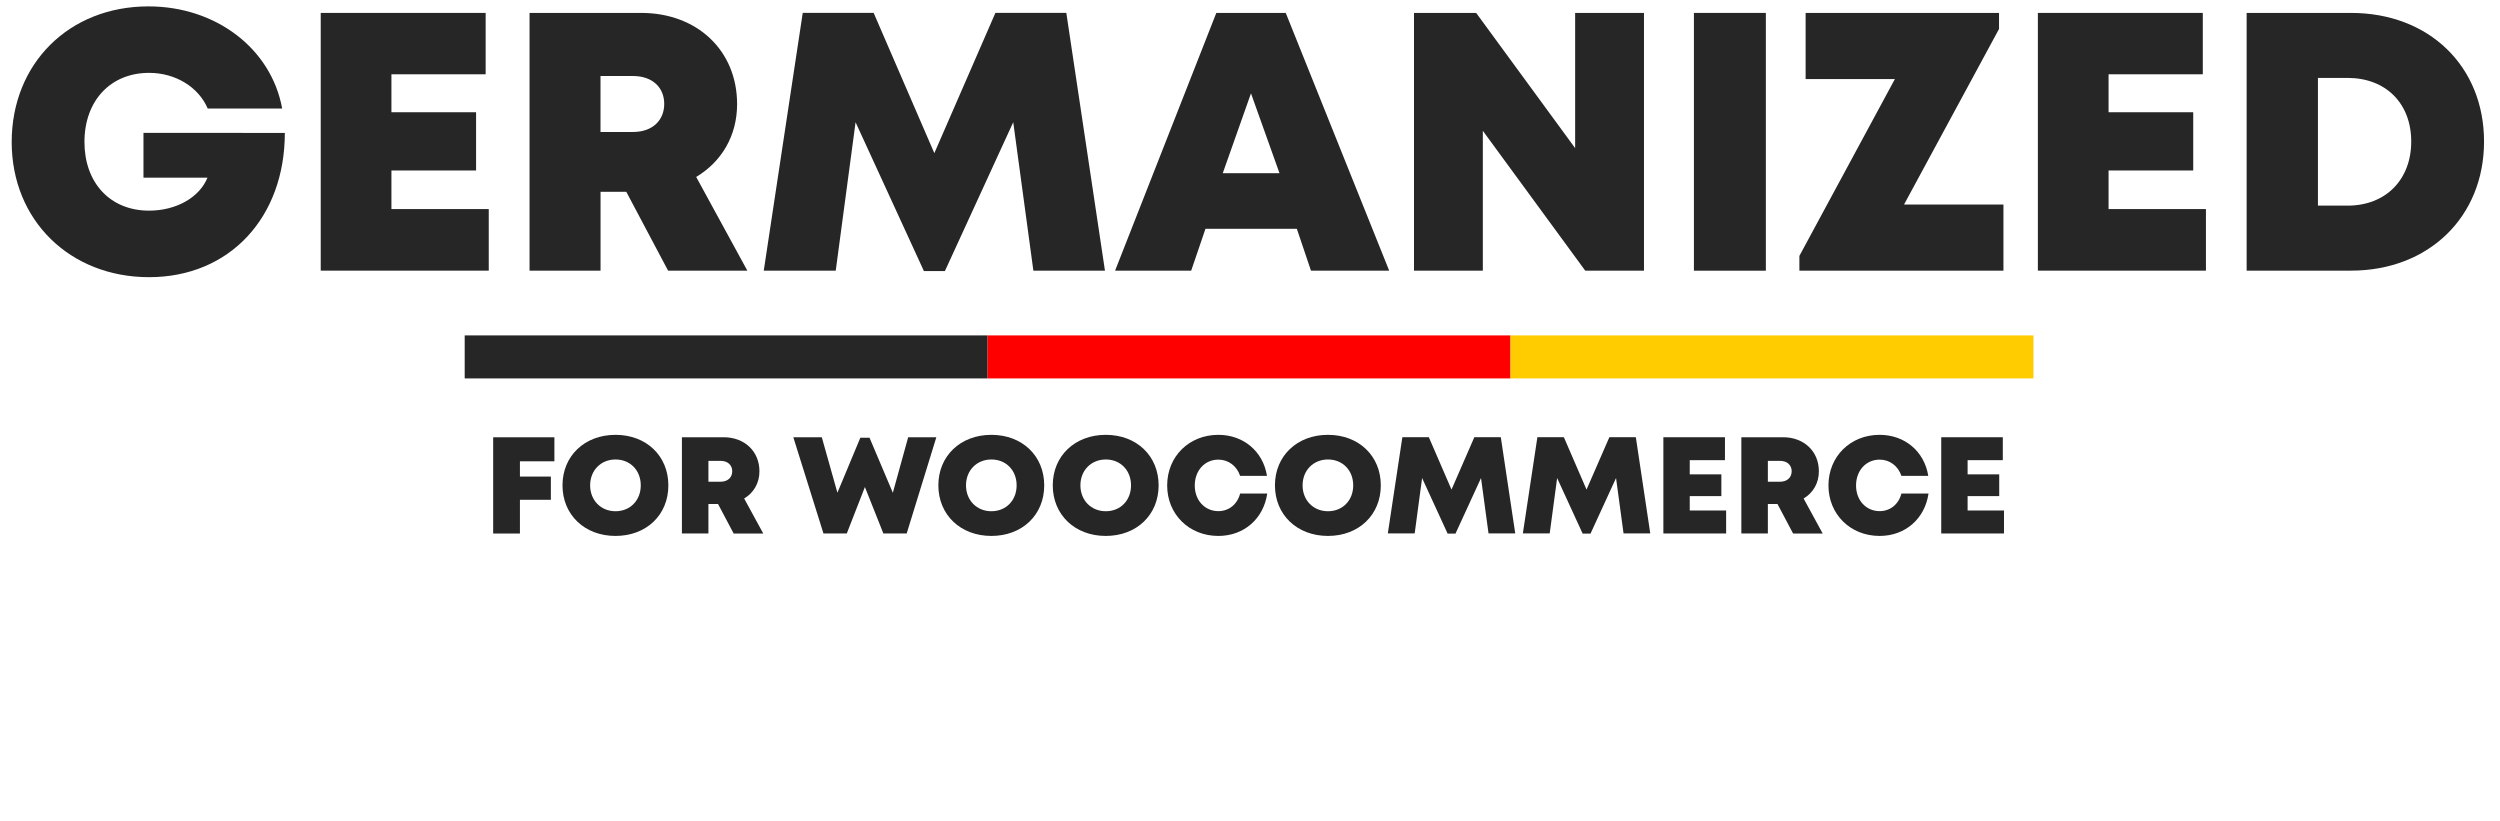
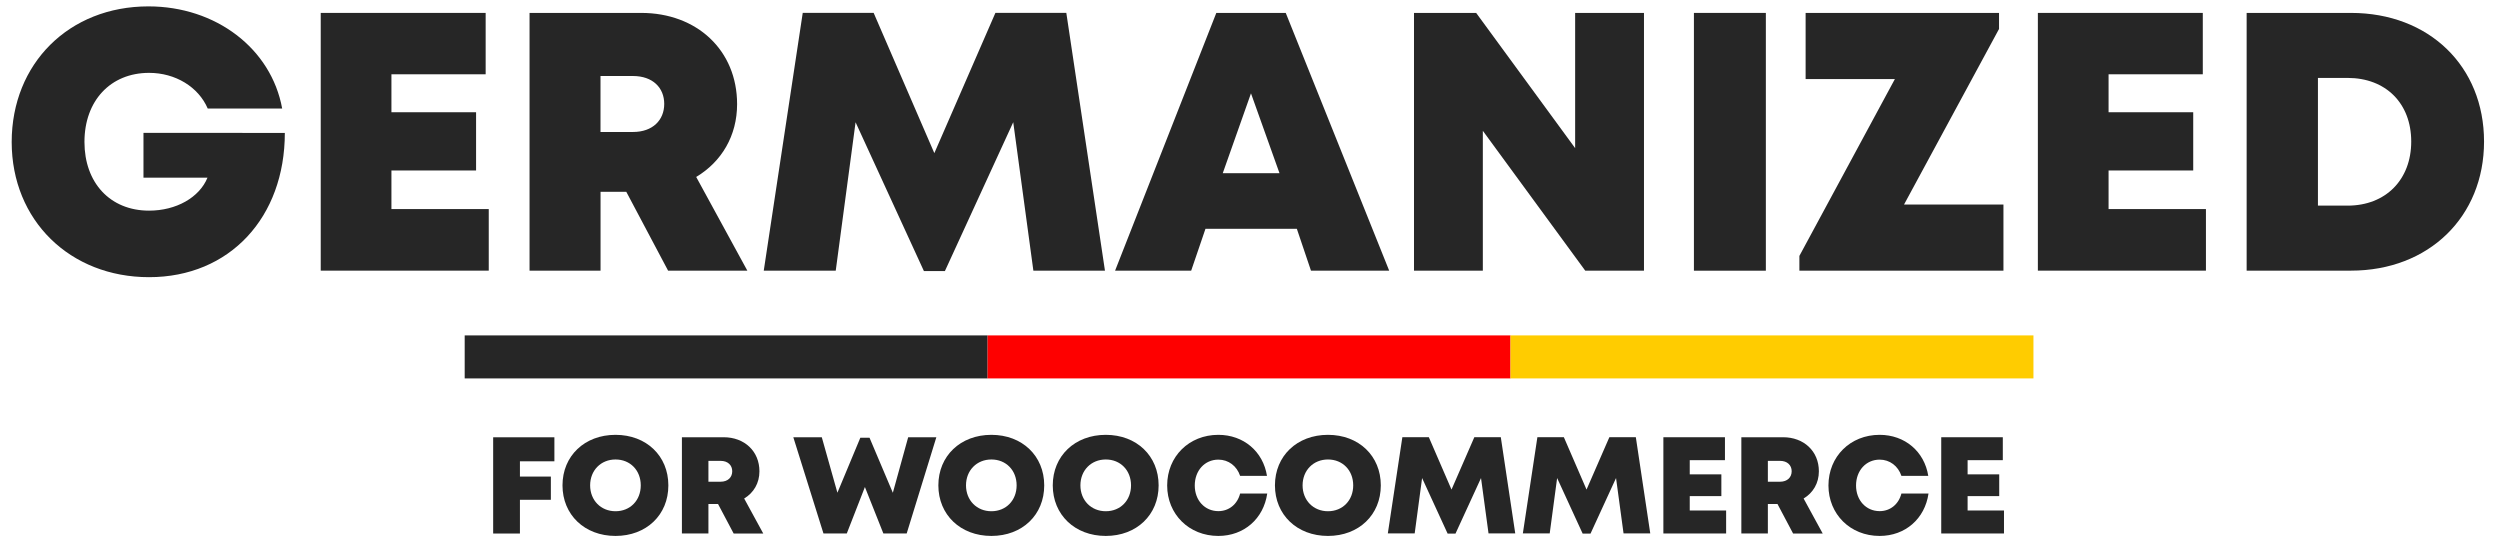
- <svg xmlns="http://www.w3.org/2000/svg" version="1.1" x="0px" y="0px" width="509.16px" height="167.07px" viewBox="0 0 509.16 167.07" style="enable-background:new 0 0 509.16 167.07;" xml:space="preserve">
+ <svg xmlns="http://www.w3.org/2000/svg" version="1.1" x="0px" y="0px" width="509.16px" height="110px" viewBox="0 0 509.16 110" style="enable-background:new 0 0 509.16 110;" xml:space="preserve">
  <style type="text/css">
	.st0{fill:none;}
	.st1{enable-background:new    ;}
	.st2{fill:#262626;}
	.st3{fill:#FE0000;}
	.st4{fill:#FFCC00;}
</style>
  <defs>
</defs>
  <polygon id="XMLID_10_" class="st0" points="509.14,59.29 0,60.12 0.02,0.83 509.16,0 " />
  <g class="st1">
    <path class="st2" d="M58.01,27.07c0,17.18-11.21,29.38-27.66,29.38c-16.08,0-27.97-11.56-27.97-27.53   C2.39,12.94,14.06,1.3,30.23,1.3c13.76,0,25.02,8.61,27.24,20.81H42.31c-1.9-4.42-6.6-7.27-11.95-7.27   c-7.86,0-13.16,5.69-13.16,14.07c0,8.3,5.21,13.99,13.16,13.99c5.52,0,10.25-2.67,11.9-6.72H29.22v-9.12L58.01,27.07z" />
    <path class="st2" d="M99.54,42.58v12.54H65.32V2.63h33.59v12.5H79.72v7.73h17.24v11.86H79.72v7.86H99.54z" />
    <path class="st2" d="M127.55,39.06h-5.24v16.06h-14.46V2.63h22.75c11.32,0,19.52,7.6,19.52,18.58c0,6.44-3.15,11.72-8.33,14.83   l10.42,19.09h-16.14L127.55,39.06z M122.3,26.88h6.61c4.04,0,6.37-2.43,6.37-5.72c0-3.28-2.33-5.68-6.37-5.68h-6.61V26.88z" />
    <path class="st2" d="M210.46,55.12l-4.1-30.23l-13.92,30.32h-4.27L174.25,24.9l-4.04,30.22h-14.66l7.94-52.5h14.44l12.36,28.57   l12.44-28.57h14.44l7.87,52.5H210.46z" />
    <path class="st2" d="M264.12,46.6h-18.61l-2.91,8.53h-15.5l20.62-52.5h14.14l21.07,52.5h-15.93L264.12,46.6z M254.78,19.01   l-5.75,16.27h11.56L254.78,19.01z" />
    <path class="st2" d="M334.82,2.63v52.5h-11.96l-20.86-28.49v28.49h-14.02V2.63h12.66l20.16,27.54V2.63H334.82z" />
    <path class="st2" d="M344.99,2.63h14.65v52.5h-14.65V2.63z" />
    <path class="st2" d="M408.03,41.66v13.47h-41.56v-3.01l19.45-36.02h-18.18V2.63h39.39v3.27l-19.35,35.76H408.03z" />
    <path class="st2" d="M449.27,42.58v12.54h-34.23V2.63h33.59v12.5h-19.19v7.73h17.24v11.86h-17.24v7.86H449.27z" />
    <path class="st2" d="M505.91,28.83c0,15.32-11.25,26.29-27.1,26.29h-21.25V2.63h21.25C494.71,2.63,505.91,13.49,505.91,28.83z    M491.08,28.83c0-7.79-5.18-12.96-12.96-12.96h-6.04v26.01h6.04C485.9,41.88,491.08,36.58,491.08,28.83z" />
  </g>
  <rect id="XMLID_9_" x="94.64" y="68.31" class="st2" width="106.5" height="8.76" />
  <rect id="XMLID_8_" x="201.14" y="68.31" class="st3" width="106.5" height="8.76" />
  <rect id="XMLID_7_" x="307.64" y="68.31" class="st4" width="106.5" height="8.76" />
-   <rect id="XMLID_1_" x="81.83" y="88.07" class="st0" width="345.94" height="79" />
+   <rect id="XMLID_1_" x="81.83" y="88.07" class="st0" width="345.94" height="21.93" />
  <g class="st1">
    <path class="st2" d="M105.89,93.94v3.12h6.3v4.73h-6.3v6.87h-5.45v-19.6h12.47v4.89H105.89z" />
    <path class="st2" d="M125.36,109.15c-6.3,0-10.8-4.31-10.8-10.3s4.5-10.29,10.8-10.29c6.28,0,10.76,4.29,10.76,10.29   C136.13,104.86,131.65,109.15,125.36,109.15L125.36,109.15z M130.5,98.85c0-3.07-2.16-5.27-5.14-5.27c-2.98,0-5.17,2.22-5.17,5.27   c0,3.05,2.19,5.27,5.17,5.27C128.34,104.12,130.5,101.92,130.5,98.85z" />
    <path class="st2" d="M146.24,102.65h-1.96v6h-5.4v-19.6h8.5c4.23,0,7.29,2.84,7.29,6.94c0,2.4-1.17,4.38-3.11,5.54l3.89,7.13h-6.03   L146.24,102.65z M144.28,98.11h2.47c1.51,0,2.38-0.91,2.38-2.13c0-1.22-0.87-2.12-2.38-2.12h-2.47V98.11z" />
    <path class="st2" d="M190.7,89.05l-6.04,19.6h-4.75l-3.76-9.46l-3.69,9.46h-4.75l-6.14-19.6h5.8l3.18,11.3l4.67-11.2h1.87   l4.75,11.21l3.12-11.3H190.7z" />
    <path class="st2" d="M201.91,109.15c-6.3,0-10.8-4.31-10.8-10.3s4.5-10.29,10.8-10.29c6.28,0,10.76,4.29,10.76,10.29   C212.68,104.86,208.2,109.15,201.91,109.15L201.91,109.15z M207.05,98.85c0-3.07-2.16-5.27-5.14-5.27c-2.98,0-5.17,2.22-5.17,5.27   c0,3.05,2.19,5.27,5.17,5.27C204.89,104.12,207.05,101.92,207.05,98.85z" />
    <path class="st2" d="M225.21,109.15c-6.3,0-10.8-4.31-10.8-10.3s4.5-10.29,10.8-10.29c6.28,0,10.76,4.29,10.76,10.29   C235.97,104.86,231.49,109.15,225.21,109.15L225.21,109.15z M230.35,98.85c0-3.07-2.16-5.27-5.14-5.27c-2.98,0-5.17,2.22-5.17,5.27   c0,3.05,2.19,5.27,5.17,5.27C228.19,104.12,230.35,101.92,230.35,98.85z" />
    <path class="st2" d="M248.13,109.15c-5.97,0-10.42-4.42-10.42-10.28c0-5.9,4.46-10.31,10.42-10.31c5.14,0,9.12,3.39,9.91,8.36   h-5.47c-0.67-2.01-2.37-3.31-4.43-3.31c-2.78,0-4.81,2.23-4.81,5.27c0,3.02,2.04,5.22,4.81,5.22c2.17,0,3.88-1.42,4.43-3.59h5.52   C257.35,105.65,253.35,109.15,248.13,109.15L248.13,109.15z" />
    <path class="st2" d="M270.46,109.15c-6.3,0-10.8-4.31-10.8-10.3s4.5-10.29,10.8-10.29c6.28,0,10.76,4.29,10.76,10.29   C281.22,104.86,276.74,109.15,270.46,109.15L270.46,109.15z M275.6,98.85c0-3.07-2.16-5.27-5.14-5.27c-2.98,0-5.17,2.22-5.17,5.27   c0,3.05,2.19,5.27,5.17,5.27C273.44,104.12,275.6,101.92,275.6,98.85z" />
    <path class="st2" d="M303.16,108.65l-1.53-11.29l-5.2,11.32h-1.6l-5.2-11.32l-1.51,11.28h-5.47l2.96-19.6h5.39l4.62,10.67   l4.65-10.67h5.39l2.94,19.6H303.16z" />
    <path class="st2" d="M330.66,108.65l-1.53-11.29l-5.2,11.32h-1.6l-5.2-11.32l-1.51,11.28h-5.47l2.96-19.6h5.39l4.62,10.67   l4.65-10.67h5.39l2.94,19.6H330.66z" />
    <path class="st2" d="M351.55,103.97v4.68h-12.78v-19.6h12.54v4.67h-7.17v2.89h6.44v4.43h-6.44v2.93H351.55z" />
    <path class="st2" d="M362.01,102.65h-1.96v6h-5.4v-19.6h8.5c4.23,0,7.29,2.84,7.29,6.94c0,2.4-1.17,4.38-3.11,5.54l3.89,7.13h-6.03   L362.01,102.65z M360.05,98.11h2.47c1.51,0,2.38-0.91,2.38-2.13c0-1.22-0.87-2.12-2.38-2.12h-2.47V98.11z" />
    <path class="st2" d="M382.81,109.15c-5.97,0-10.42-4.42-10.42-10.28c0-5.9,4.46-10.31,10.42-10.31c5.14,0,9.12,3.39,9.91,8.36   h-5.47c-0.67-2.01-2.37-3.31-4.43-3.31c-2.78,0-4.81,2.23-4.81,5.27c0,3.02,2.04,5.22,4.81,5.22c2.17,0,3.88-1.42,4.43-3.59h5.52   C392.03,105.65,388.03,109.15,382.81,109.15L382.81,109.15z" />
    <path class="st2" d="M408.14,103.97v4.68h-12.78v-19.6h12.54v4.67h-7.17v2.89h6.44v4.43h-6.44v2.93H408.14z" />
  </g>
</svg>
